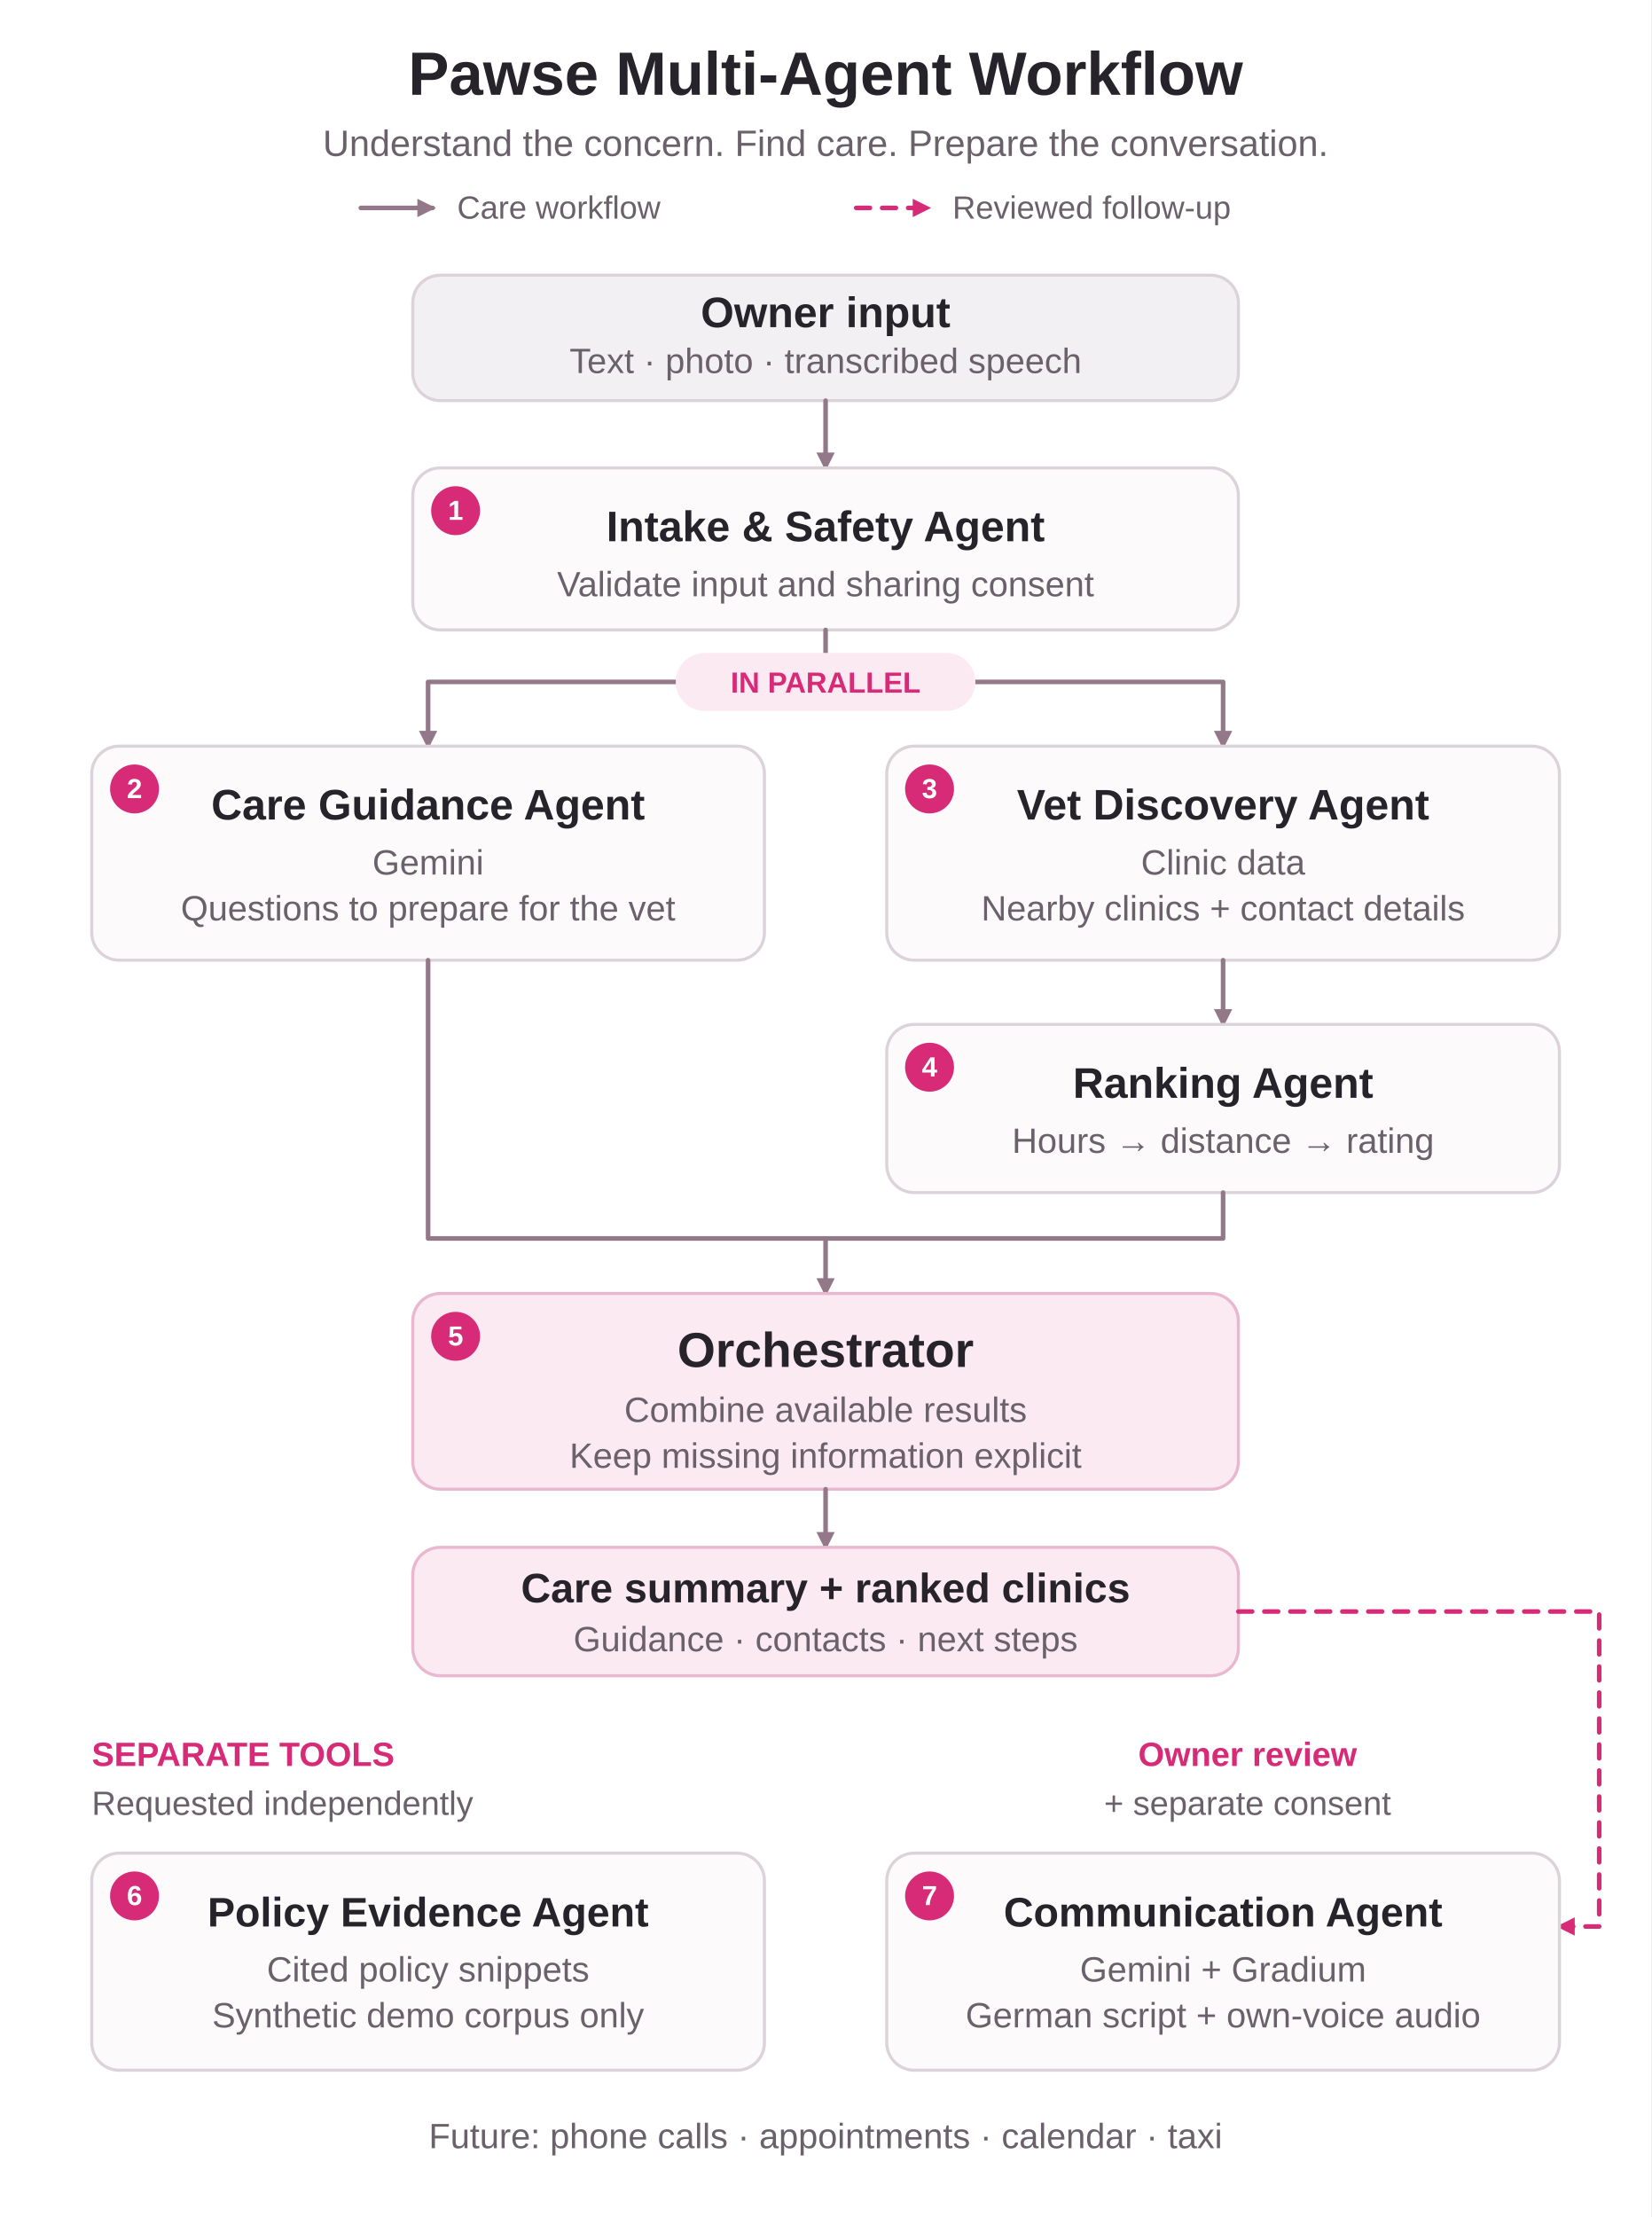
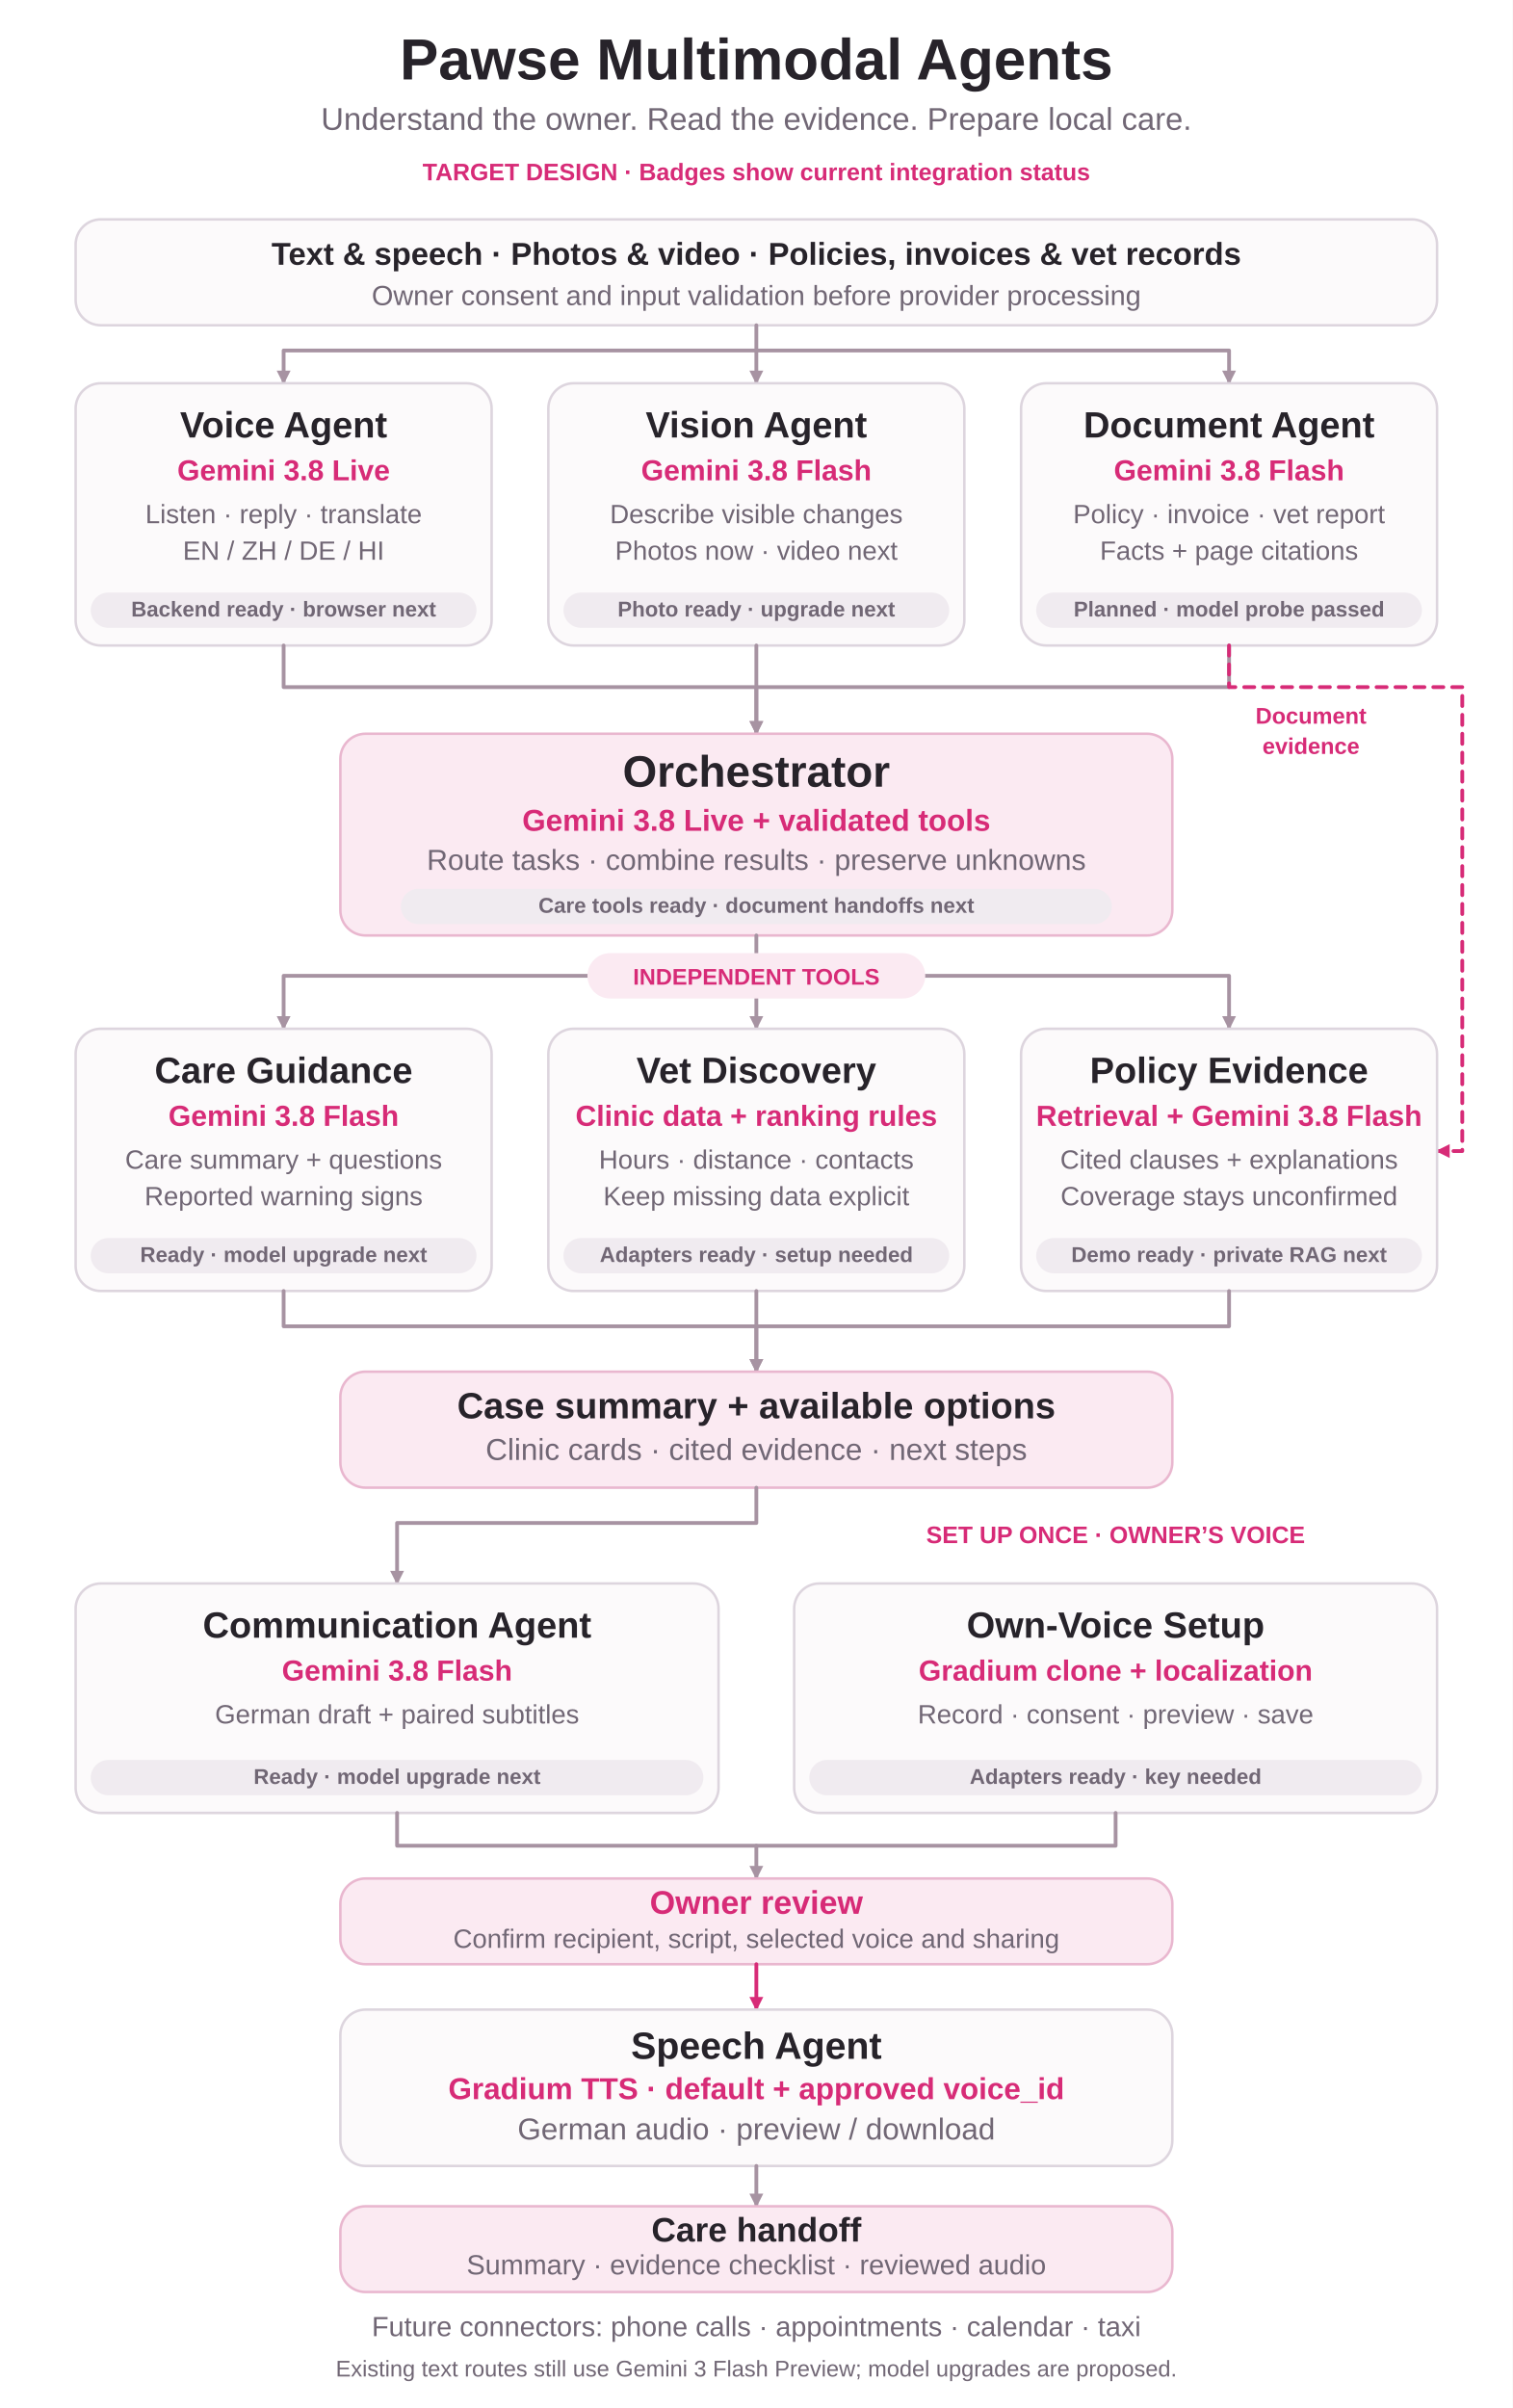
- <svg xmlns="http://www.w3.org/2000/svg" width="1080" height="1450" viewBox="0 0 1080 1450" role="img" aria-labelledby="title desc">
+ <svg xmlns="http://www.w3.org/2000/svg" width="1200" height="1910" viewBox="0 0 1200 1910" role="img" aria-labelledby="title desc">
  <defs>
-     <marker id="arrow" markerWidth="12" markerHeight="12" refX="10" refY="6" orient="auto" markerUnits="userSpaceOnUse">
-       <path d="M0 0 L12 6 L0 12 Z" fill="#927888" />
+     <marker id="arrow" markerWidth="11" markerHeight="11" refX="10" refY="5.5" orient="auto" markerUnits="userSpaceOnUse">
+       <path d="M0 0 L11 5.5 L0 11 Z" fill="#A793A2" />
    </marker>
-     <marker id="pinkArrow" markerWidth="12" markerHeight="12" refX="10" refY="6" orient="auto" markerUnits="userSpaceOnUse">
-       <path d="M0 0 L12 6 L0 12 Z" fill="#D72B77" />
+     <marker id="pink" markerWidth="11" markerHeight="11" refX="10" refY="5.5" orient="auto" markerUnits="userSpaceOnUse">
+       <path d="M0 0 L11 5.5 L0 11 Z" fill="#D72B77" />
    </marker>
  </defs>
-   <rect width="1080" height="1450" fill="white" />
+   <rect width="1200" height="1910" fill="white" />
  <g font-family="Arial, Helvetica, sans-serif">
-     <text x="540" y="62" font-size="40" font-weight="700" text-anchor="middle" fill="#27232A">Pawse Multi-Agent Workflow</text>
-     <text x="540" y="102" font-size="24" font-weight="400" text-anchor="middle" fill="#6A616B">Understand the concern. Find care. Prepare the conversation.</text>
-     <path d="M236 136 H283" fill="none" stroke="#927888" stroke-width="3" stroke-linejoin="round" stroke-linecap="round" marker-end="url(#arrow)" />
-     <text x="299" y="143" font-size="21" font-weight="400" text-anchor="start" fill="#6A616B">Care workflow</text>
-     <path d="M560 136 H607" fill="none" stroke="#D72B77" stroke-width="3" stroke-linejoin="round" stroke-linecap="round" marker-end="url(#pinkArrow)" stroke-dasharray="9 8" />
-     <text x="623" y="143" font-size="21" font-weight="400" text-anchor="start" fill="#6A616B">Reviewed follow-up</text>
-     <rect x="270" y="180" width="540" height="82" rx="18" fill="#F3F0F3" stroke="#DCD3DA" stroke-width="2" />
-     <text x="540" y="214" font-size="28" font-weight="700" text-anchor="middle" fill="#27232A">Owner input</text>
-     <text x="540" y="244" font-size="23" font-weight="400" text-anchor="middle" fill="#6A616B">Text · photo · transcribed speech</text>
-     <path d="M540 262 V306" fill="none" stroke="#927888" stroke-width="3" stroke-linejoin="round" stroke-linecap="round" marker-end="url(#arrow)" />
-     <g data-agent-id="intake">
-       <rect x="270" y="306" width="540" height="106" rx="18" fill="#FCFAFB" stroke="#DCD3DA" stroke-width="2" />
-       <circle cx="298" cy="334" r="16" fill="#D72B77" />
-       <text x="298" y="340" font-size="18" font-weight="700" text-anchor="middle" fill="white">1</text>
-       <text x="540.0" y="354" font-size="28" font-weight="700" text-anchor="middle" fill="#27232A">Intake &amp; Safety Agent</text>
-       <text x="540.0" y="390" font-size="23" font-weight="400" text-anchor="middle" fill="#6A616B">Validate input and sharing consent</text>
+     <text x="600" y="63" font-size="46" fill="#27232A" font-weight="700" text-anchor="middle">Pawse Multimodal Agents</text>
+     <text x="600" y="103" font-size="25" fill="#716775" font-weight="400" text-anchor="middle">Understand the owner. Read the evidence. Prepare local care.</text>
+     <text x="600" y="143" font-size="19" fill="#D72B77" font-weight="700" text-anchor="middle">TARGET DESIGN · Badges show current integration status</text>
+     <rect x="60" y="174" width="1080" height="84" rx="20" fill="#FCFAFB" stroke="#DDD5DE" stroke-width="2" />
+     <text x="600" y="210" font-size="25" fill="#27232A" font-weight="600" text-anchor="middle">Text &amp; speech  ·  Photos &amp; video  ·  Policies, invoices &amp; vet records</text>
+     <text x="600" y="242" font-size="22" fill="#716775" font-weight="400" text-anchor="middle">Owner consent and input validation before provider processing</text>
+     <path d="M600 258 V278 H225 V304" fill="none" stroke="#A793A2" stroke-width="3" stroke-linecap="round" stroke-linejoin="round" marker-end="url(#arrow)" />
+     <path d="M600 278 V304" fill="none" stroke="#A793A2" stroke-width="3" stroke-linecap="round" stroke-linejoin="round" marker-end="url(#arrow)" />
+     <path d="M600 278 H975 V304" fill="none" stroke="#A793A2" stroke-width="3" stroke-linecap="round" stroke-linejoin="round" marker-end="url(#arrow)" />
+     <g data-design-role="voice_intake">
+       <rect x="60" y="304" width="330" height="208" rx="20" fill="#FCFAFB" stroke="#DDD5DE" stroke-width="2" />
+       <text x="225.0" y="347" font-size="29" fill="#27232A" font-weight="700" text-anchor="middle">Voice Agent</text>
+       <text x="225.0" y="381" font-size="23" fill="#D72B77" font-weight="600" text-anchor="middle">Gemini 3.8 Live</text>
+       <text x="225.0" y="415" font-size="21" fill="#716775" font-weight="400" text-anchor="middle">Listen · reply · translate</text>
+       <text x="225.0" y="444" font-size="21" fill="#716775" font-weight="400" text-anchor="middle">EN / ZH / DE / HI</text>
+       <rect x="72" y="470" width="306" height="28" rx="14" fill="#F0EBF0" />
+       <text x="225.0" y="489" font-size="17" fill="#716775" font-weight="600" text-anchor="middle">Backend ready · browser next</text>
    </g>
-     <path d="M540 412 V446 H280 V488" fill="none" stroke="#927888" stroke-width="3" stroke-linejoin="round" stroke-linecap="round" marker-end="url(#arrow)" />
-     <path d="M540 446 H800 V488" fill="none" stroke="#927888" stroke-width="3" stroke-linejoin="round" stroke-linecap="round" marker-end="url(#arrow)" />
-     <rect x="443" y="428" width="194" height="36" rx="18" fill="#FBEAF2" stroke="#FBEAF2" stroke-width="2" />
-     <text x="540" y="453" font-size="19" font-weight="700" text-anchor="middle" fill="#D72B77">IN PARALLEL</text>
-     <g data-agent-id="care_guidance">
-       <rect x="60" y="488" width="440" height="140" rx="18" fill="#FCFAFB" stroke="#DCD3DA" stroke-width="2" />
-       <circle cx="88" cy="516" r="16" fill="#D72B77" />
-       <text x="88" y="522" font-size="18" font-weight="700" text-anchor="middle" fill="white">2</text>
-       <text x="280.0" y="536" font-size="28" font-weight="700" text-anchor="middle" fill="#27232A">Care Guidance Agent</text>
-       <text x="280.0" y="572" font-size="23" font-weight="400" text-anchor="middle" fill="#6A616B">Gemini</text>
-       <text x="280.0" y="602" font-size="23" font-weight="400" text-anchor="middle" fill="#6A616B">Questions to prepare for the vet</text>
+     <g data-design-role="visual_observation">
+       <rect x="435" y="304" width="330" height="208" rx="20" fill="#FCFAFB" stroke="#DDD5DE" stroke-width="2" />
+       <text x="600.0" y="347" font-size="29" fill="#27232A" font-weight="700" text-anchor="middle">Vision Agent</text>
+       <text x="600.0" y="381" font-size="23" fill="#D72B77" font-weight="600" text-anchor="middle">Gemini 3.8 Flash</text>
+       <text x="600.0" y="415" font-size="21" fill="#716775" font-weight="400" text-anchor="middle">Describe visible changes</text>
+       <text x="600.0" y="444" font-size="21" fill="#716775" font-weight="400" text-anchor="middle">Photos now · video next</text>
+       <rect x="447" y="470" width="306" height="28" rx="14" fill="#F0EBF0" />
+       <text x="600.0" y="489" font-size="17" fill="#716775" font-weight="600" text-anchor="middle">Photo ready · upgrade next</text>
    </g>
-     <g data-agent-id="nearby_vets">
-       <rect x="580" y="488" width="440" height="140" rx="18" fill="#FCFAFB" stroke="#DCD3DA" stroke-width="2" />
-       <circle cx="608" cy="516" r="16" fill="#D72B77" />
-       <text x="608" y="522" font-size="18" font-weight="700" text-anchor="middle" fill="white">3</text>
-       <text x="800.0" y="536" font-size="28" font-weight="700" text-anchor="middle" fill="#27232A">Vet Discovery Agent</text>
-       <text x="800.0" y="572" font-size="23" font-weight="400" text-anchor="middle" fill="#6A616B">Clinic data</text>
-       <text x="800.0" y="602" font-size="23" font-weight="400" text-anchor="middle" fill="#6A616B">Nearby clinics + contact details</text>
+     <g data-design-role="document_extraction">
+       <rect x="810" y="304" width="330" height="208" rx="20" fill="#FCFAFB" stroke="#DDD5DE" stroke-width="2" />
+       <text x="975.0" y="347" font-size="29" fill="#27232A" font-weight="700" text-anchor="middle">Document Agent</text>
+       <text x="975.0" y="381" font-size="23" fill="#D72B77" font-weight="600" text-anchor="middle">Gemini 3.8 Flash</text>
+       <text x="975.0" y="415" font-size="21" fill="#716775" font-weight="400" text-anchor="middle">Policy · invoice · vet report</text>
+       <text x="975.0" y="444" font-size="21" fill="#716775" font-weight="400" text-anchor="middle">Facts + page citations</text>
+       <rect x="822" y="470" width="306" height="28" rx="14" fill="#F0EBF0" />
+       <text x="975.0" y="489" font-size="17" fill="#716775" font-weight="600" text-anchor="middle">Planned · model probe passed</text>
    </g>
-     <path d="M800 628 V670" fill="none" stroke="#927888" stroke-width="3" stroke-linejoin="round" stroke-linecap="round" marker-end="url(#arrow)" />
-     <g data-agent-id="ranking">
-       <rect x="580" y="670" width="440" height="110" rx="18" fill="#FCFAFB" stroke="#DCD3DA" stroke-width="2" />
-       <circle cx="608" cy="698" r="16" fill="#D72B77" />
-       <text x="608" y="704" font-size="18" font-weight="700" text-anchor="middle" fill="white">4</text>
-       <text x="800.0" y="718" font-size="28" font-weight="700" text-anchor="middle" fill="#27232A">Ranking Agent</text>
-       <text x="800.0" y="754" font-size="23" font-weight="400" text-anchor="middle" fill="#6A616B">Hours → distance → rating</text>
+     <path d="M225 512 V545 H600 V582" fill="none" stroke="#A793A2" stroke-width="3" stroke-linecap="round" stroke-linejoin="round" marker-end="url(#arrow)" />
+     <path d="M600 512 V582" fill="none" stroke="#A793A2" stroke-width="3" stroke-linecap="round" stroke-linejoin="round" marker-end="url(#arrow)" />
+     <path d="M975 512 V545 H600" fill="none" stroke="#A793A2" stroke-width="3" stroke-linecap="round" stroke-linejoin="round" />
+     <path d="M975 512 V545 H1160 V913 H1140" fill="none" stroke="#D72B77" stroke-width="3" stroke-linecap="round" stroke-linejoin="round" stroke-dasharray="8 7" marker-end="url(#pink)" />
+     <text x="1040" y="574" font-size="18" fill="#D72B77" font-weight="600" text-anchor="middle">Document</text>
+     <text x="1040" y="598" font-size="18" fill="#D72B77" font-weight="600" text-anchor="middle">evidence</text>
+     <rect x="270" y="582" width="660" height="160" rx="20" fill="#FBEAF2" stroke="#E9B7CF" stroke-width="2" />
+     <text x="600" y="624" font-size="35" fill="#27232A" font-weight="700" text-anchor="middle">Orchestrator</text>
+     <text x="600" y="659" font-size="24" fill="#D72B77" font-weight="600" text-anchor="middle">Gemini 3.8 Live + validated tools</text>
+     <text x="600" y="690" font-size="23" fill="#716775" font-weight="400" text-anchor="middle">Route tasks · combine results · preserve unknowns</text>
+     <rect x="318" y="705" width="564" height="28" rx="14" fill="#F0EBF0" />
+     <text x="600.0" y="724" font-size="17" fill="#716775" font-weight="600" text-anchor="middle">Care tools ready · document handoffs next</text>
+     <path d="M600 742 V774 H225 V816" fill="none" stroke="#A793A2" stroke-width="3" stroke-linecap="round" stroke-linejoin="round" marker-end="url(#arrow)" />
+     <path d="M600 774 V816" fill="none" stroke="#A793A2" stroke-width="3" stroke-linecap="round" stroke-linejoin="round" marker-end="url(#arrow)" />
+     <path d="M600 774 H975 V816" fill="none" stroke="#A793A2" stroke-width="3" stroke-linecap="round" stroke-linejoin="round" marker-end="url(#arrow)" />
+     <rect x="466" y="756" width="268" height="36" rx="18" fill="#FBEAF2" />
+     <text x="600" y="781" font-size="18" fill="#D72B77" font-weight="700" text-anchor="middle">INDEPENDENT TOOLS</text>
+     <g data-design-role="care_guidance">
+       <rect x="60" y="816" width="330" height="208" rx="20" fill="#FCFAFB" stroke="#DDD5DE" stroke-width="2" />
+       <text x="225.0" y="859" font-size="29" fill="#27232A" font-weight="700" text-anchor="middle">Care Guidance</text>
+       <text x="225.0" y="893" font-size="23" fill="#D72B77" font-weight="600" text-anchor="middle">Gemini 3.8 Flash</text>
+       <text x="225.0" y="927" font-size="21" fill="#716775" font-weight="400" text-anchor="middle">Care summary + questions</text>
+       <text x="225.0" y="956" font-size="21" fill="#716775" font-weight="400" text-anchor="middle">Reported warning signs</text>
+       <rect x="72" y="982" width="306" height="28" rx="14" fill="#F0EBF0" />
+       <text x="225.0" y="1001" font-size="17" fill="#716775" font-weight="600" text-anchor="middle">Ready · model upgrade next</text>
    </g>
-     <path d="M280 628 V810 H540 V846" fill="none" stroke="#927888" stroke-width="3" stroke-linejoin="round" stroke-linecap="round" marker-end="url(#arrow)" />
-     <path d="M800 780 V810 H540" fill="none" stroke="#927888" stroke-width="3" stroke-linecap="round" stroke-linejoin="round" />
-     <g data-agent-id="orchestrator">
-       <rect x="270" y="846" width="540" height="128" rx="18" fill="#FBEAF2" stroke="#E9B7CF" stroke-width="2" />
-       <circle cx="298" cy="874" r="16" fill="#D72B77" />
-       <text x="298" y="880" font-size="18" font-weight="700" text-anchor="middle" fill="white">5</text>
-       <text x="540.0" y="894" font-size="32" font-weight="700" text-anchor="middle" fill="#27232A">Orchestrator</text>
-       <text x="540.0" y="930" font-size="23" font-weight="400" text-anchor="middle" fill="#6A616B">Combine available results</text>
-       <text x="540.0" y="960" font-size="23" font-weight="400" text-anchor="middle" fill="#6A616B">Keep missing information explicit</text>
+     <g data-design-role="nearby_vets">
+       <rect x="435" y="816" width="330" height="208" rx="20" fill="#FCFAFB" stroke="#DDD5DE" stroke-width="2" />
+       <text x="600.0" y="859" font-size="29" fill="#27232A" font-weight="700" text-anchor="middle">Vet Discovery</text>
+       <text x="600.0" y="893" font-size="23" fill="#D72B77" font-weight="600" text-anchor="middle">Clinic data + ranking rules</text>
+       <text x="600.0" y="927" font-size="21" fill="#716775" font-weight="400" text-anchor="middle">Hours · distance · contacts</text>
+       <text x="600.0" y="956" font-size="21" fill="#716775" font-weight="400" text-anchor="middle">Keep missing data explicit</text>
+       <rect x="447" y="982" width="306" height="28" rx="14" fill="#F0EBF0" />
+       <text x="600.0" y="1001" font-size="17" fill="#716775" font-weight="600" text-anchor="middle">Adapters ready · setup needed</text>
    </g>
-     <path d="M540 974 V1012" fill="none" stroke="#927888" stroke-width="3" stroke-linejoin="round" stroke-linecap="round" marker-end="url(#arrow)" />
-     <rect x="270" y="1012" width="540" height="84" rx="18" fill="#FBEAF2" stroke="#E9B7CF" stroke-width="2" />
-     <text x="540" y="1048" font-size="27" font-weight="700" text-anchor="middle" fill="#27232A">Care summary + ranked clinics</text>
-     <text x="540" y="1080" font-size="23" font-weight="400" text-anchor="middle" fill="#6A616B">Guidance · contacts · next steps</text>
-     <text x="60" y="1155" font-size="22" font-weight="700" text-anchor="start" fill="#D72B77">SEPARATE TOOLS</text>
-     <text x="60" y="1187" font-size="22" font-weight="400" text-anchor="start" fill="#6A616B">Requested independently</text>
-     <path d="M810 1054 H1046 V1260 H1020" fill="none" stroke="#D72B77" stroke-width="3" stroke-linejoin="round" stroke-linecap="round" marker-end="url(#pinkArrow)" stroke-dasharray="9 8" />
-     <text x="816" y="1155" font-size="22" font-weight="700" text-anchor="middle" fill="#D72B77">Owner review</text>
-     <text x="816" y="1187" font-size="22" font-weight="400" text-anchor="middle" fill="#6A616B">+ separate consent</text>
-     <g data-agent-id="policy_evidence">
-       <rect x="60" y="1212" width="440" height="142" rx="18" fill="#FCFAFB" stroke="#DCD3DA" stroke-width="2" />
-       <circle cx="88" cy="1240" r="16" fill="#D72B77" />
-       <text x="88" y="1246" font-size="18" font-weight="700" text-anchor="middle" fill="white">6</text>
-       <text x="280.0" y="1260" font-size="27" font-weight="700" text-anchor="middle" fill="#27232A">Policy Evidence Agent</text>
-       <text x="280.0" y="1296" font-size="23" font-weight="400" text-anchor="middle" fill="#6A616B">Cited policy snippets</text>
-       <text x="280.0" y="1326" font-size="23" font-weight="400" text-anchor="middle" fill="#6A616B">Synthetic demo corpus only</text>
+     <g data-design-role="policy_evidence">
+       <rect x="810" y="816" width="330" height="208" rx="20" fill="#FCFAFB" stroke="#DDD5DE" stroke-width="2" />
+       <text x="975.0" y="859" font-size="29" fill="#27232A" font-weight="700" text-anchor="middle">Policy Evidence</text>
+       <text x="975.0" y="893" font-size="23" fill="#D72B77" font-weight="600" text-anchor="middle">Retrieval + Gemini 3.8 Flash</text>
+       <text x="975.0" y="927" font-size="21" fill="#716775" font-weight="400" text-anchor="middle">Cited clauses + explanations</text>
+       <text x="975.0" y="956" font-size="21" fill="#716775" font-weight="400" text-anchor="middle">Coverage stays unconfirmed</text>
+       <rect x="822" y="982" width="306" height="28" rx="14" fill="#F0EBF0" />
+       <text x="975.0" y="1001" font-size="17" fill="#716775" font-weight="600" text-anchor="middle">Demo ready · private RAG next</text>
    </g>
-     <g data-agent-id="communication">
-       <rect x="580" y="1212" width="440" height="142" rx="18" fill="#FCFAFB" stroke="#DCD3DA" stroke-width="2" />
-       <circle cx="608" cy="1240" r="16" fill="#D72B77" />
-       <text x="608" y="1246" font-size="18" font-weight="700" text-anchor="middle" fill="white">7</text>
-       <text x="800.0" y="1260" font-size="27" font-weight="700" text-anchor="middle" fill="#27232A">Communication Agent</text>
-       <text x="800.0" y="1296" font-size="23" font-weight="400" text-anchor="middle" fill="#6A616B">Gemini + Gradium</text>
-       <text x="800.0" y="1326" font-size="23" font-weight="400" text-anchor="middle" fill="#6A616B">German script + own-voice audio</text>
+     <path d="M225 1024 V1052 H600 V1088" fill="none" stroke="#A793A2" stroke-width="3" stroke-linecap="round" stroke-linejoin="round" marker-end="url(#arrow)" />
+     <path d="M600 1024 V1088" fill="none" stroke="#A793A2" stroke-width="3" stroke-linecap="round" stroke-linejoin="round" marker-end="url(#arrow)" />
+     <path d="M975 1024 V1052 H600" fill="none" stroke="#A793A2" stroke-width="3" stroke-linecap="round" stroke-linejoin="round" />
+     <rect x="270" y="1088" width="660" height="92" rx="20" fill="#FBEAF2" stroke="#E9B7CF" stroke-width="2" />
+     <text x="600" y="1125" font-size="29" fill="#27232A" font-weight="700" text-anchor="middle">Case summary + available options</text>
+     <text x="600" y="1158" font-size="24" fill="#716775" font-weight="400" text-anchor="middle">Clinic cards · cited evidence · next steps</text>
+     <path d="M600 1180 V1208 H315 V1256" fill="none" stroke="#A793A2" stroke-width="3" stroke-linecap="round" stroke-linejoin="round" marker-end="url(#arrow)" />
+     <text x="885" y="1224" font-size="19" fill="#D72B77" font-weight="700" text-anchor="middle">SET UP ONCE · OWNER’S VOICE</text>
+     <g data-design-role="communication">
+       <rect x="60" y="1256" width="510" height="182" rx="20" fill="#FCFAFB" stroke="#DDD5DE" stroke-width="2" />
+       <text x="315.0" y="1299" font-size="29" fill="#27232A" font-weight="700" text-anchor="middle">Communication Agent</text>
+       <text x="315.0" y="1333" font-size="23" fill="#D72B77" font-weight="600" text-anchor="middle">Gemini 3.8 Flash</text>
+       <text x="315.0" y="1367" font-size="21" fill="#716775" font-weight="400" text-anchor="middle">German draft + paired subtitles</text>
+       <rect x="72" y="1396" width="486" height="28" rx="14" fill="#F0EBF0" />
+       <text x="315.0" y="1415" font-size="17" fill="#716775" font-weight="600" text-anchor="middle">Ready · model upgrade next</text>
    </g>
-     <text x="540" y="1405" font-size="23" font-weight="400" text-anchor="middle" fill="#6A616B">Future: phone calls · appointments · calendar · taxi</text>
+     <g data-design-role="voice_enrollment">
+       <rect x="630" y="1256" width="510" height="182" rx="20" fill="#FCFAFB" stroke="#DDD5DE" stroke-width="2" />
+       <text x="885.0" y="1299" font-size="29" fill="#27232A" font-weight="700" text-anchor="middle">Own-Voice Setup</text>
+       <text x="885.0" y="1333" font-size="23" fill="#D72B77" font-weight="600" text-anchor="middle">Gradium clone + localization</text>
+       <text x="885.0" y="1367" font-size="21" fill="#716775" font-weight="400" text-anchor="middle">Record · consent · preview · save</text>
+       <rect x="642" y="1396" width="486" height="28" rx="14" fill="#F0EBF0" />
+       <text x="885.0" y="1415" font-size="17" fill="#716775" font-weight="600" text-anchor="middle">Adapters ready · key needed</text>
+     </g>
+     <path d="M315 1438 V1464 H600 V1490" fill="none" stroke="#A793A2" stroke-width="3" stroke-linecap="round" stroke-linejoin="round" marker-end="url(#arrow)" />
+     <path d="M885 1438 V1464 H600" fill="none" stroke="#A793A2" stroke-width="3" stroke-linecap="round" stroke-linejoin="round" />
+     <rect x="270" y="1490" width="660" height="68" rx="20" fill="#FBEAF2" stroke="#E9B7CF" stroke-width="2" />
+     <text x="600" y="1518" font-size="26" fill="#D72B77" font-weight="700" text-anchor="middle">Owner review</text>
+     <text x="600" y="1545" font-size="21" fill="#716775" font-weight="400" text-anchor="middle">Confirm recipient, script, selected voice and sharing</text>
+     <path d="M600 1558 V1594" fill="none" stroke="#D72B77" stroke-width="3" stroke-linecap="round" stroke-linejoin="round" marker-end="url(#pink)" />
+     <rect x="270" y="1594" width="660" height="124" rx="20" fill="#FCFAFB" stroke="#DDD5DE" stroke-width="2" />
+     <text x="600" y="1633" font-size="30" fill="#27232A" font-weight="700" text-anchor="middle">Speech Agent</text>
+     <text x="600" y="1665" font-size="24" fill="#D72B77" font-weight="600" text-anchor="middle">Gradium TTS · default + approved voice_id</text>
+     <text x="600" y="1697" font-size="24" fill="#716775" font-weight="400" text-anchor="middle">German audio · preview / download</text>
+     <path d="M600 1718 V1750" fill="none" stroke="#A793A2" stroke-width="3" stroke-linecap="round" stroke-linejoin="round" marker-end="url(#arrow)" />
+     <rect x="270" y="1750" width="660" height="68" rx="20" fill="#FBEAF2" stroke="#E9B7CF" stroke-width="2" />
+     <text x="600" y="1778" font-size="27" fill="#27232A" font-weight="700" text-anchor="middle">Care handoff</text>
+     <text x="600" y="1804" font-size="22" fill="#716775" font-weight="400" text-anchor="middle">Summary · evidence checklist · reviewed audio</text>
+     <text x="600" y="1853" font-size="22" fill="#716775" font-weight="400" text-anchor="middle">Future connectors: phone calls · appointments · calendar · taxi</text>
+     <text x="600" y="1885" font-size="18" fill="#716775" font-weight="400" text-anchor="middle">Existing text routes still use Gemini 3 Flash Preview; model upgrades are proposed.</text>
  </g>
</svg>
